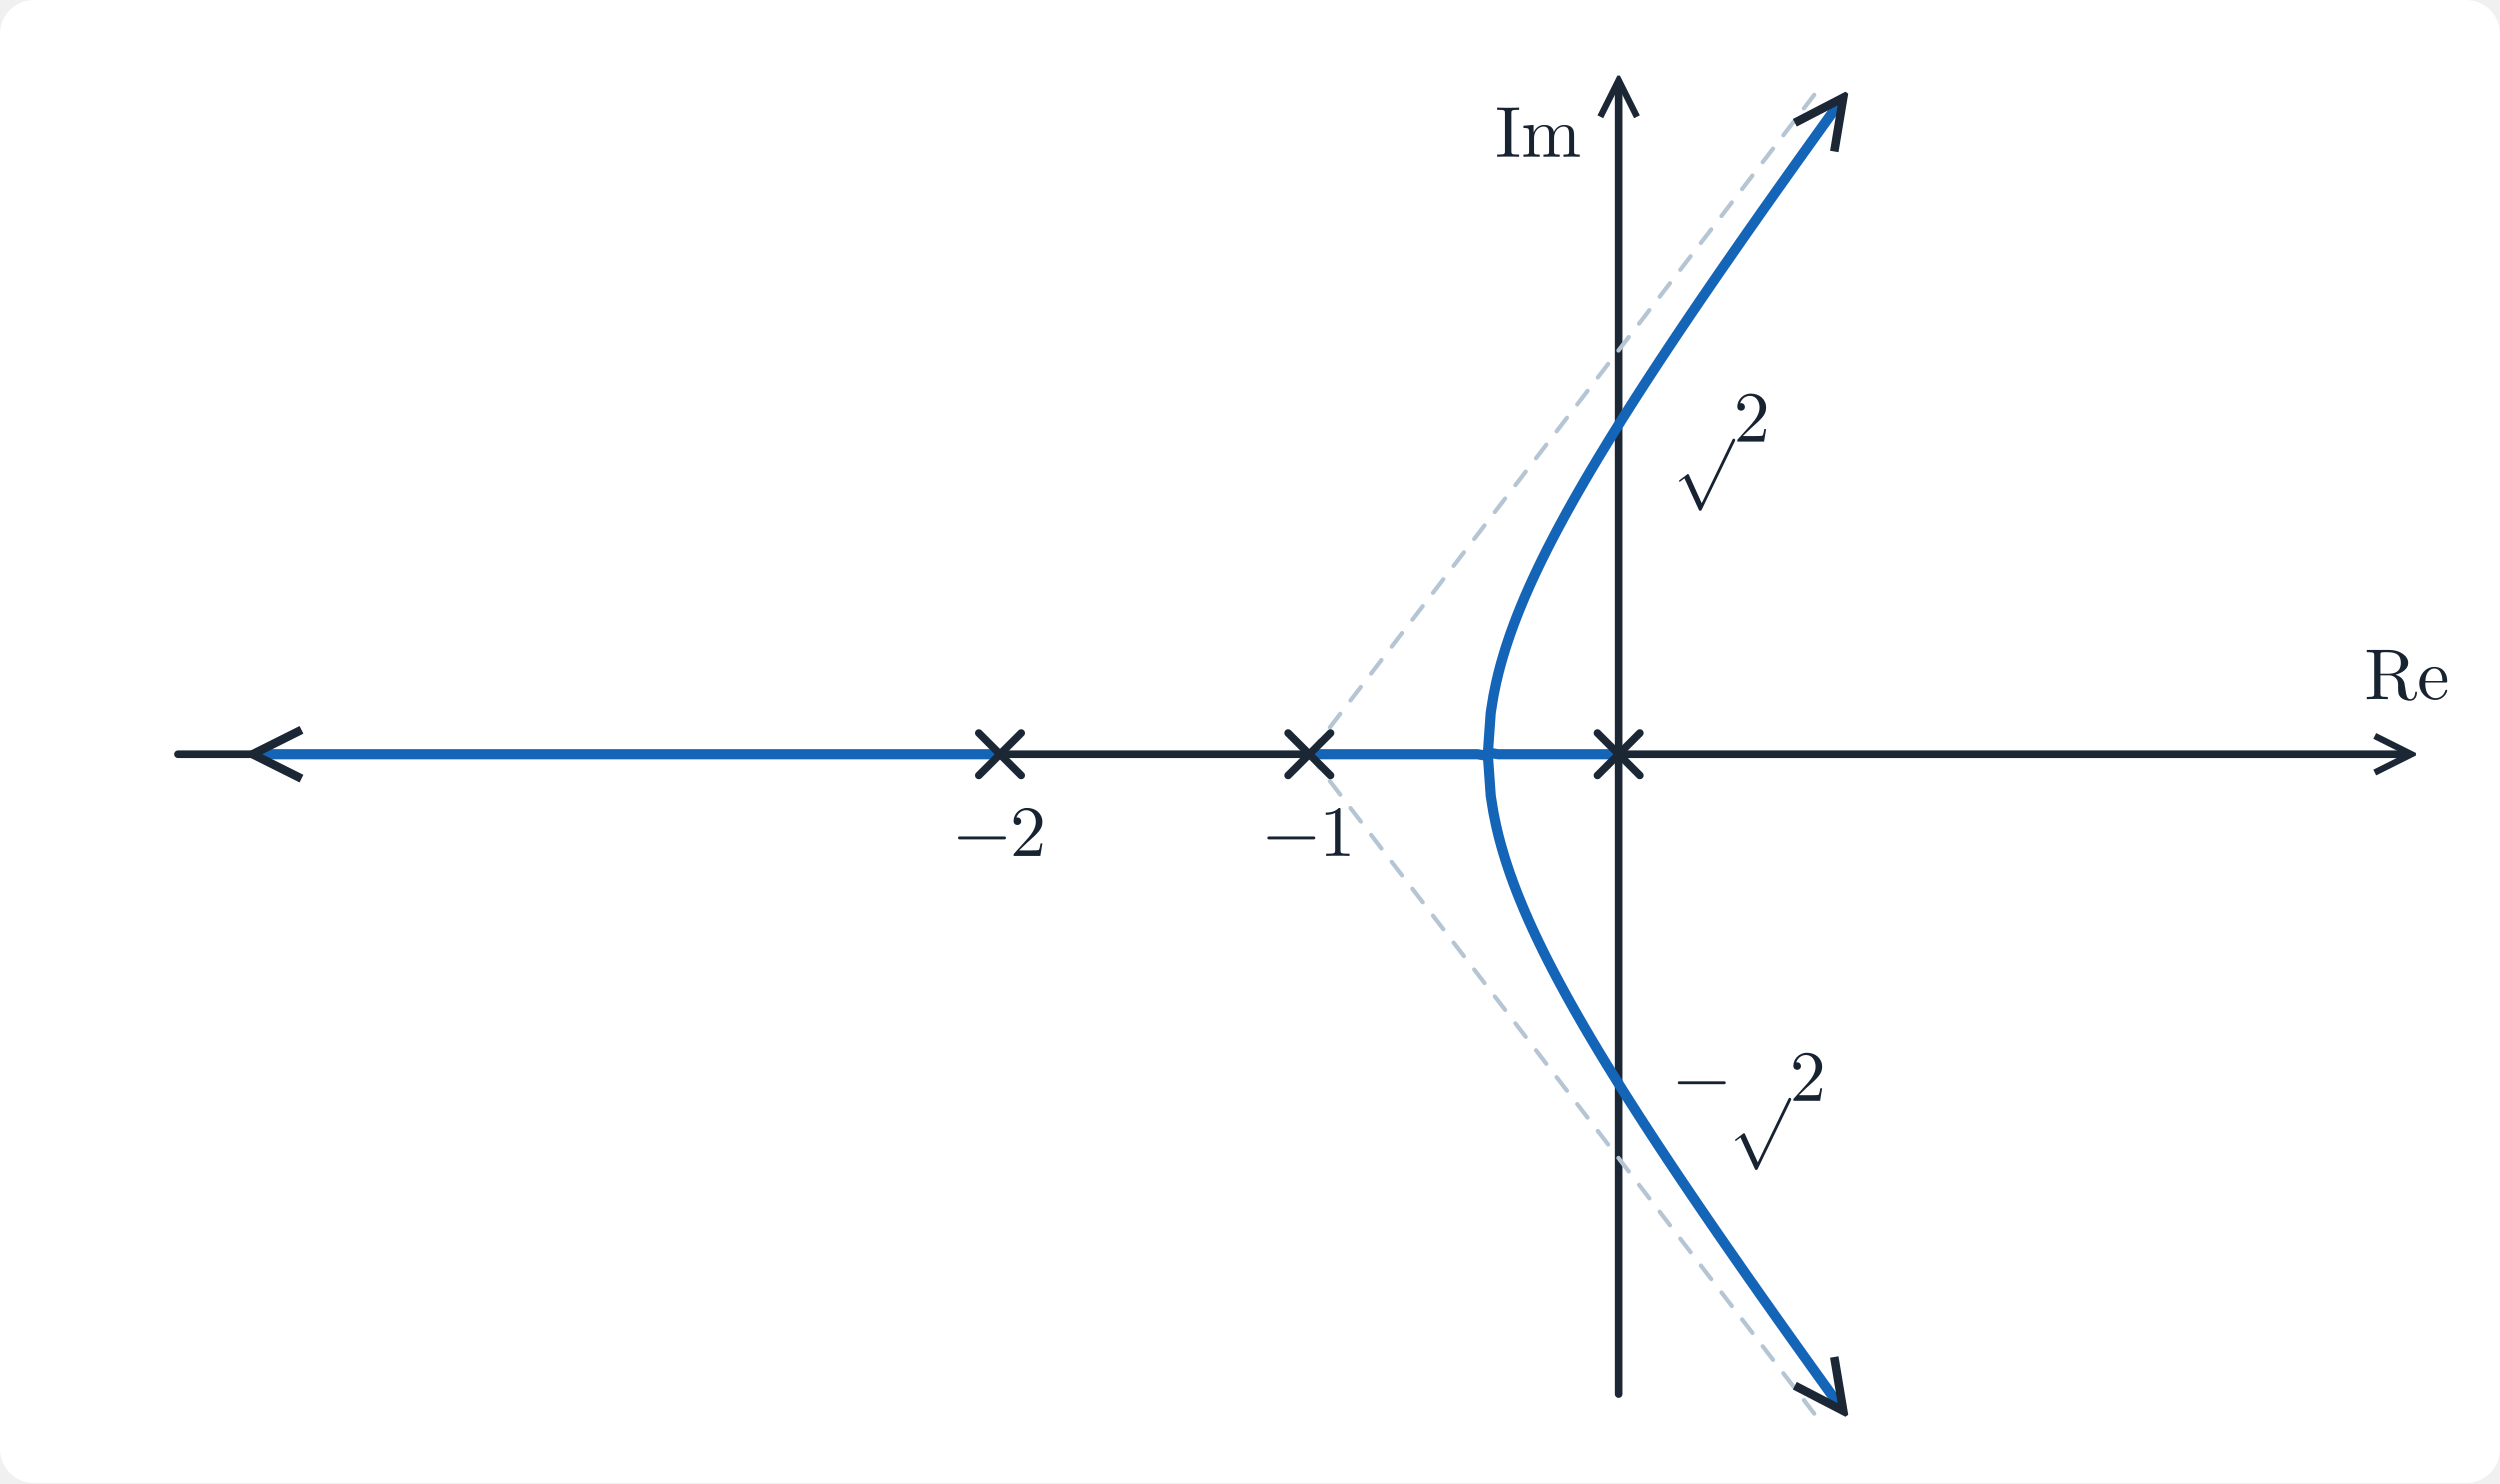
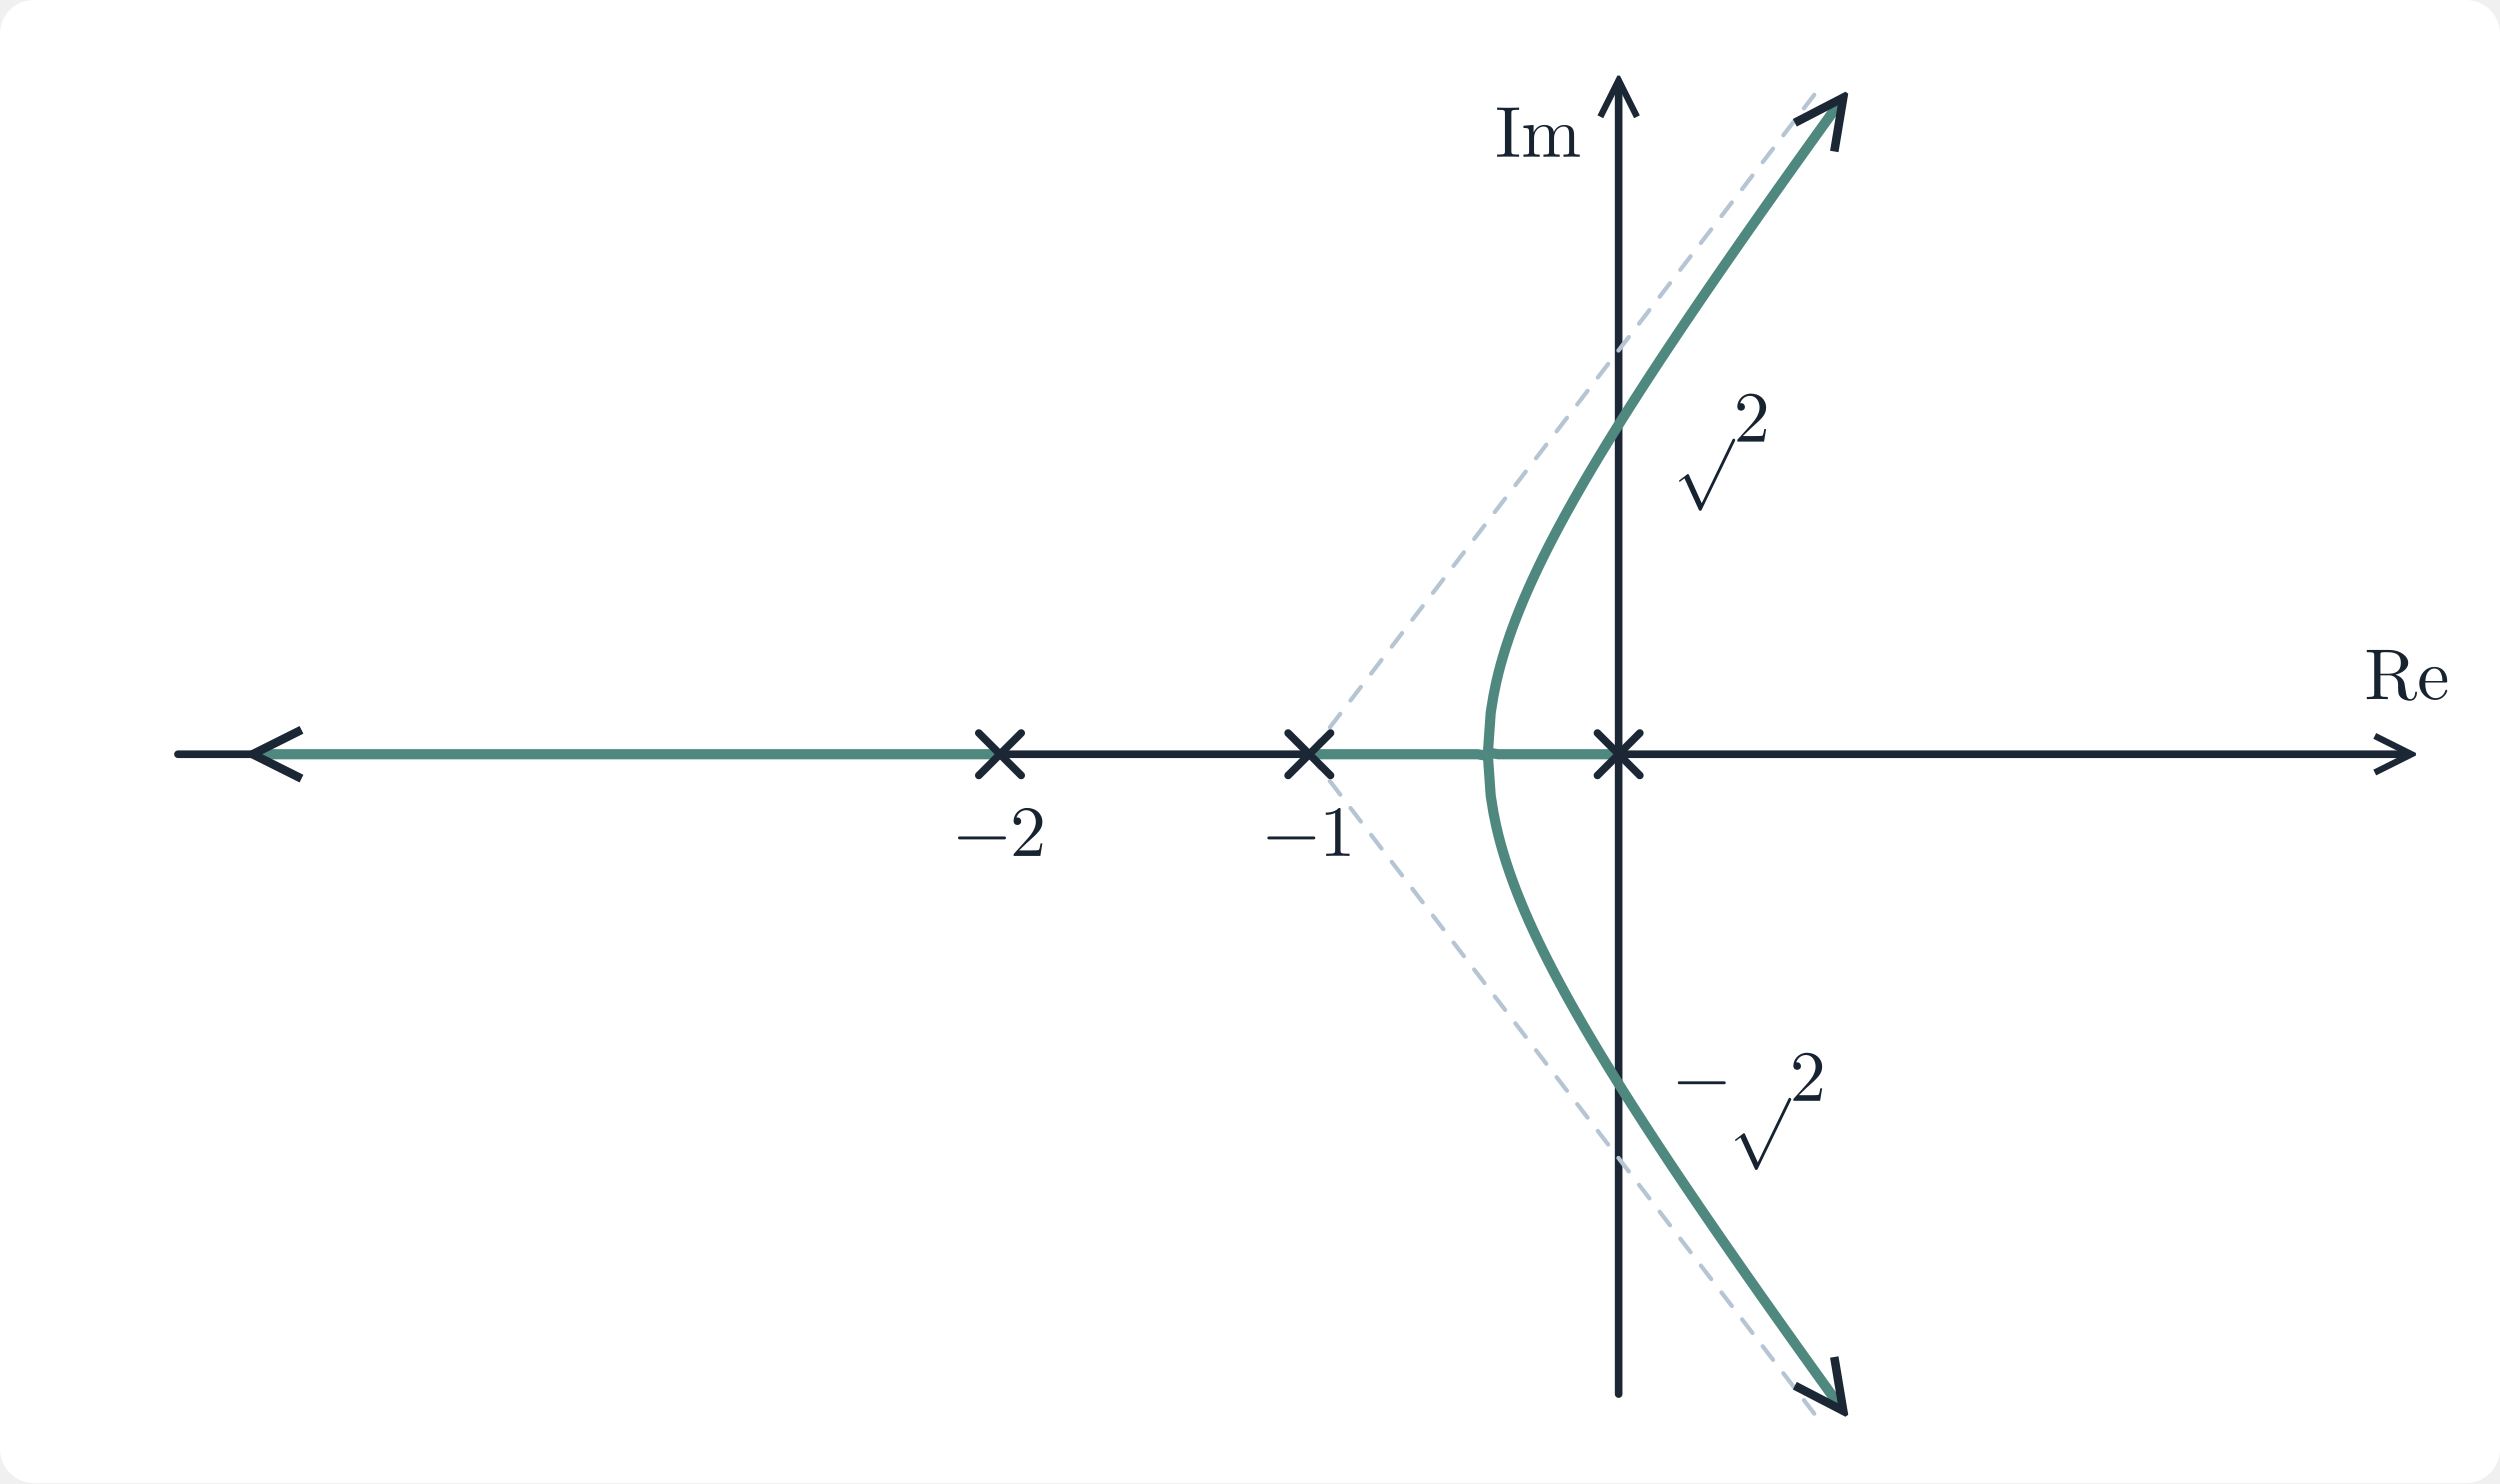
<svg xmlns="http://www.w3.org/2000/svg" viewBox="0 0 590 350" role="img" aria-label="按题干s+3计算的参数根轨迹">
  <defs>
    <marker id="arrow" viewBox="0 0 10 10" refX="8" refY="5" markerWidth="6" markerHeight="6" orient="auto-start-reverse">
      <path d="M 1 1 L 9 5 L 1 9" fill="none" stroke="#1c2735" stroke-width="1.4" />
    </marker>
  </defs>
  <rect width="100%" height="100%" rx="8" fill="#fff" />
  <g fill="none" stroke="#1c2735" stroke-width="1.8" stroke-linecap="round" stroke-linejoin="round" font-family="Cambria Math, Cambria, sans-serif" font-size="17">
-     <style>text{fill:#182331;stroke:none} .curve{stroke:#1464b7;stroke-width:2.4} .grid{stroke:#b5c5d4;stroke-width:1;stroke-dasharray:4 4}</style>
+     <style>text{fill:#182331;stroke:none} .curve{stroke:#4f887f;stroke-width:2.4} .grid{stroke:#b5c5d4;stroke-width:1;stroke-dasharray:4 4}</style>
    <line x1="42" y1="178" x2="568" y2="178" marker-end="url(#arrow)" />
    <line x1="382" y1="329" x2="382" y2="20" marker-end="url(#arrow)" />
    <text x="568" y="165" text-anchor="middle">Re</text>
    <text x="363" y="37" text-anchor="middle">Im</text>
    <path d="M309,178L429.45,20.7 M309,178L429.45,335.3" class="grid" />
    <text x="236" y="202" text-anchor="middle">−2</text>
    <text x="309" y="202" text-anchor="middle">−1</text>
    <text x="395" y="104.218" text-anchor="start">√2</text>
    <text x="395" y="259.782" text-anchor="start">−√2</text>
    <path d="M236.00,178.00 L235.84,178.00 L235.69,178.00 L235.53,178.00 L235.38,178.00 L235.23,178.00 L235.08,178.00 L234.92,178.00 L234.77,178.00 L234.63,178.00 L234.48,178.00 L234.33,178.00 L234.18,178.00 L234.04,178.00 L233.89,178.00 L233.75,178.00 L233.61,178.00 L233.46,178.00 L233.32,178.00 L233.18,178.00 L233.04,178.00 L232.90,178.00 L232.76,178.00 L232.62,178.00 L232.49,178.00 L232.35,178.00 L232.22,178.00 L232.08,178.00 L231.95,178.00 L231.81,178.00 L231.68,178.00 L231.55,178.00 L231.41,178.00 L231.28,178.00 L231.15,178.00 L231.02,178.00 L230.89,178.00 L230.76,178.00 L230.64,178.00 L230.51,178.00 L230.38,178.00 L230.26,178.00 L230.13,178.00 L230.00,178.00 L229.88,178.00 L229.76,178.00 L229.63,178.00 L229.51,178.00 L229.39,178.00 L229.26,178.00 L229.14,178.00 L229.02,178.00 L228.90,178.00 L228.78,178.00 L228.66,178.00 L228.54,178.00 L228.42,178.00 L228.31,178.00 L228.19,178.00 L228.07,178.00 L227.95,178.00 L227.84,178.00 L227.72,178.00 L227.61,178.00 L227.49,178.00 L227.38,178.00 L227.26,178.00 L227.15,178.00 L227.04,178.00 L226.92,178.00 L226.81,178.00 L226.70,178.00 L226.59,178.00 L226.48,178.00 L226.37,178.00 L226.26,178.00 L226.15,178.00 L226.04,178.00 L225.93,178.00 L225.82,178.00 L225.71,178.00 L225.60,178.00 L225.50,178.00 L225.39,178.00 L225.28,178.00 L225.18,178.00 L225.07,178.00 L224.96,178.00 L224.86,178.00 L224.75,178.00 L224.70,178.00 L223.38,178.00 L222.11,178.00 L220.88,178.00 L219.70,178.00 L218.56,178.00 L217.45,178.00 L216.37,178.00 L215.33,178.00 L214.31,178.00 L213.32,178.00 L212.36,178.00 L211.42,178.00 L210.50,178.00 L209.60,178.00 L208.72,178.00 L207.86,178.00 L207.01,178.00 L206.19,178.00 L205.38,178.00 L204.58,178.00 L203.80,178.00 L203.03,178.00 L202.27,178.00 L201.53,178.00 L200.80,178.00 L200.08,178.00 L199.37,178.00 L198.67,178.00 L197.98,178.00 L197.30,178.00 L196.64,178.00 L195.98,178.00 L195.32,178.00 L194.68,178.00 L194.05,178.00 L193.42,178.00 L192.80,178.00 L192.19,178.00 L191.59,178.00 L190.99,178.00 L190.40,178.00 L189.82,178.00 L189.24,178.00 L188.67,178.00 L188.11,178.00 L187.55,178.00 L187.00,178.00 L186.45,178.00 L185.91,178.00 L185.37,178.00 L184.84,178.00 L184.32,178.00 L183.80,178.00 L183.28,178.00 L182.77,178.00 L182.26,178.00 L181.76,178.00 L181.26,178.00 L180.77,178.00 L180.28,178.00 L179.79,178.00 L179.31,178.00 L178.84,178.00 L178.36,178.00 L177.89,178.00 L177.43,178.00 L176.97,178.00 L176.51,178.00 L176.05,178.00 L175.60,178.00 L175.15,178.00 L174.71,178.00 L174.27,178.00 L173.83,178.00 L173.39,178.00 L172.96,178.00 L172.53,178.00 L172.11,178.00 L171.68,178.00 L171.26,178.00 L170.84,178.00 L170.43,178.00 L170.02,178.00 L169.61,178.00 L169.20,178.00 L168.80,178.00 L168.39,178.00 L168.00,178.00 L167.60,178.00 L167.20,178.00 L166.81,178.00 L166.42,178.00 L166.04,178.00 L165.65,178.00 L165.27,178.00 L164.89,178.00 L164.51,178.00 L164.13,178.00 L163.76,178.00 L163.39,178.00 L163.02,178.00 L162.65,178.00 L162.28,178.00 L161.92,178.00 L161.56,178.00 L161.20,178.00 L160.84,178.00 L160.48,178.00 L160.13,178.00 L159.78,178.00 L159.43,178.00 L159.08,178.00 L158.73,178.00 L158.38,178.00 L158.04,178.00 L157.70,178.00 L157.36,178.00 L157.02,178.00 L156.68,178.00 L156.35,178.00 L156.01,178.00 L155.68,178.00 L155.35,178.00 L155.02,178.00 L154.69,178.00 L154.37,178.00 L154.04,178.00 L153.72,178.00 L153.40,178.00 L153.08,178.00 L152.76,178.00 L152.44,178.00 L152.12,178.00 L151.81,178.00 L151.49,178.00 L151.18,178.00 L150.87,178.00 L150.56,178.00 L150.25,178.00 L149.95,178.00 L149.64,178.00 L149.34,178.00 L149.03,178.00 L148.73,178.00 L148.43,178.00 L148.13,178.00 L147.83,178.00 L147.53,178.00 L147.24,178.00 L146.94,178.00 L146.65,178.00 L146.36,178.00 L146.07,178.00 L145.78,178.00 L145.49,178.00 L145.20,178.00 L144.91,178.00 L144.63,178.00 L144.34,178.00 L144.06,178.00 L143.77,178.00 L143.49,178.00 L143.21,178.00 L142.93,178.00 L142.65,178.00 L142.38,178.00 L142.10,178.00 L141.82,178.00 L141.55,178.00 L141.27,178.00 L141.00,178.00 L140.73,178.00 L140.46,178.00 L140.19,178.00 L139.92,178.00 L139.65,178.00 L139.38,178.00 L139.12,178.00 L138.85,178.00 L138.59,178.00 L138.32,178.00 L138.06,178.00 L137.80,178.00 L137.54,178.00 L137.28,178.00 L137.02,178.00 L136.76,178.00 L136.50,178.00 L136.24,178.00 L135.99,178.00 L135.73,178.00 L135.48,178.00 L135.22,178.00 L134.97,178.00 L134.72,178.00 L134.46,178.00 L134.21,178.00 L133.96,178.00 L133.71,178.00 L133.47,178.00 L133.22,178.00 L132.97,178.00 L132.72,178.00 L132.48,178.00 L132.23,178.00 L131.99,178.00 L131.75,178.00 L131.50,178.00 L131.26,178.00 L131.02,178.00 L130.78,178.00 L130.54,178.00 L130.30,178.00 L130.06,178.00 L129.82,178.00 L129.59,178.00 L129.35,178.00 L129.11,178.00 L128.88,178.00 L128.64,178.00 L128.41,178.00 L128.18,178.00 L127.94,178.00 L127.71,178.00 L127.48,178.00 L127.25,178.00 L127.02,178.00 L126.79,178.00 L126.56,178.00 L126.33,178.00 L126.10,178.00 L125.88,178.00 L125.65,178.00 L125.42,178.00 L125.20,178.00 L124.97,178.00 L124.75,178.00 L124.53,178.00 L124.30,178.00 L124.08,178.00 L123.86,178.00 L123.64,178.00 L123.42,178.00 L123.20,178.00 L122.98,178.00 L122.76,178.00 L122.54,178.00 L122.32,178.00 L122.10,178.00 L121.89,178.00 L121.67,178.00 L121.45,178.00 L121.24,178.00 L121.02,178.00 L120.81,178.00 L120.59,178.00 L120.38,178.00 L120.17,178.00 L119.96,178.00 L119.74,178.00 L119.53,178.00 L119.32,178.00 L119.11,178.00 L118.90,178.00 L118.69,178.00 L118.48,178.00 L118.27,178.00 L118.07,178.00 L117.86,178.00 L117.65,178.00 L117.44,178.00 L117.24,178.00 L117.03,178.00 L116.83,178.00 L116.62,178.00 L116.42,178.00 L116.21,178.00 L116.01,178.00 L115.81,178.00 L115.61,178.00 L115.40,178.00 L115.20,178.00 L115.00,178.00 L114.80,178.00 L114.60,178.00 L114.40,178.00 L114.20,178.00 L114.00,178.00 L113.80,178.00 L113.61,178.00 L113.41,178.00 L113.21,178.00 L113.01,178.00 L112.82,178.00 L112.62,178.00 L112.43,178.00 L112.23,178.00 L112.04,178.00 L111.84,178.00 L108.41,178.00 L107.66,178.00 L106.92,178.00 L106.19,178.00 L105.46,178.00 L104.73,178.00 L104.01,178.00 L103.30,178.00 L102.59,178.00 L101.89,178.00 L101.19,178.00 L100.50,178.00 L99.81,178.00 L99.12,178.00 L98.44,178.00 L97.77,178.00 L97.10,178.00 L96.43,178.00 L95.77,178.00 L95.11,178.00 L94.46,178.00 L93.81,178.00 L93.17,178.00 L92.53,178.00 L91.89,178.00 L91.26,178.00 L90.63,178.00 L90.00,178.00 L89.38,178.00 L88.76,178.00 L88.14,178.00 L87.53,178.00 L86.93,178.00 L86.32,178.00 L85.72,178.00 L85.12,178.00 L84.53,178.00 L83.94,178.00 L83.35,178.00 L82.76,178.00 L82.18,178.00 L81.60,178.00 L81.03,178.00 L80.46,178.00 L79.89,178.00 L79.32,178.00 L78.76,178.00 L78.19,178.00 L77.64,178.00 L77.08,178.00 L76.53,178.00 L75.98,178.00 L75.43,178.00 L74.89,178.00 L74.34,178.00 L73.80,178.00 L73.27,178.00 L72.73,178.00 L72.20,178.00 L71.67,178.00 L71.14,178.00 L70.62,178.00 L70.10,178.00 L69.58,178.00 L69.06,178.00 L68.54,178.00 L68.03,178.00 L67.52,178.00 L67.01,178.00 L66.51,178.00 L66.00,178.00 L65.50,178.00 L65.00,178.00 L64.50,178.00 L64.01,178.00 L63.51,178.00 L63.02,178.00 L62.53,178.00 L62.04,178.00 L61.56,178.00 L61.07,178.00" class="curve" marker-end="url(#arrow)" />
    <path d="M309.00,178.00 L309.31,178.00 L309.63,178.00 L309.94,178.00 L310.26,178.00 L310.57,178.00 L310.89,178.00 L311.20,178.00 L311.52,178.00 L311.83,178.00 L312.15,178.00 L312.46,178.00 L312.78,178.00 L313.10,178.00 L313.41,178.00 L313.73,178.00 L314.05,178.00 L314.37,178.00 L314.69,178.00 L315.01,178.00 L315.33,178.00 L315.65,178.00 L315.97,178.00 L316.30,178.00 L316.62,178.00 L316.95,178.00 L317.27,178.00 L317.60,178.00 L317.93,178.00 L318.26,178.00 L318.59,178.00 L318.92,178.00 L319.26,178.00 L319.59,178.00 L319.93,178.00 L320.26,178.00 L320.60,178.00 L320.94,178.00 L321.29,178.00 L321.63,178.00 L321.98,178.00 L322.32,178.00 L322.67,178.00 L323.03,178.00 L323.38,178.00 L323.74,178.00 L324.10,178.00 L324.46,178.00 L324.82,178.00 L325.19,178.00 L325.56,178.00 L325.93,178.00 L326.31,178.00 L326.69,178.00 L327.07,178.00 L327.46,178.00 L327.85,178.00 L328.24,178.00 L328.64,178.00 L329.05,178.00 L329.45,178.00 L329.87,178.00 L330.29,178.00 L330.71,178.00 L331.14,178.00 L331.58,178.00 L332.02,178.00 L332.48,178.00 L332.94,178.00 L333.40,178.00 L333.88,178.00 L334.37,178.00 L334.87,178.00 L335.38,178.00 L335.90,178.00 L336.44,178.00 L336.99,178.00 L337.56,178.00 L338.15,178.00 L338.77,178.00 L339.41,178.00 L340.08,178.00 L340.79,178.00 L341.54,178.00 L342.35,178.00 L343.23,178.00 L344.20,178.00 L345.33,178.00 L346.70,178.00 L348.70,178.00 L351.15,178.42 L351.81,187.80 L352.45,191.76 L353.06,194.75 L353.65,197.24 L354.22,199.39 L354.78,201.31 L355.31,203.05 L355.84,204.65 L356.34,206.14 L356.84,207.53 L357.32,208.84 L357.79,210.08 L358.25,211.25 L358.70,212.37 L359.14,213.44 L359.57,214.47 L359.99,215.46 L360.41,216.41 L360.81,217.33 L361.21,218.21 L361.60,219.07 L361.99,219.91 L362.36,220.71 L362.74,221.50 L363.10,222.27 L363.46,223.01 L363.82,223.74 L364.16,224.45 L364.51,225.14 L364.85,225.82 L365.18,226.48 L365.51,227.13 L365.84,227.76 L366.16,228.39 L366.48,229.00 L366.79,229.60 L367.10,230.18 L367.40,230.76 L367.71,231.33 L368.00,231.89 L368.30,232.43 L368.59,232.97 L368.88,233.50 L369.16,234.03 L369.45,234.54 L369.72,235.05 L370.00,235.55 L370.27,236.04 L370.55,236.53 L370.81,237.01 L371.08,237.48 L371.34,237.95 L371.60,238.41 L371.86,238.86 L372.12,239.31 L372.37,239.75 L372.62,240.19 L372.87,240.62 L373.12,241.05 L373.36,241.47 L373.60,241.89 L373.84,242.31 L374.08,242.72 L374.32,243.12 L374.55,243.52 L374.79,243.92 L375.02,244.31 L375.25,244.70 L375.47,245.08 L375.70,245.46 L375.92,245.84 L376.15,246.21 L376.37,246.58 L376.59,246.95 L376.80,247.31 L377.02,247.67 L377.23,248.03 L377.45,248.38 L377.66,248.73 L377.87,249.08 L378.08,249.42 L378.29,249.76 L378.49,250.10 L378.70,250.44 L378.90,250.77 L379.10,251.10 L379.30,251.43 L379.50,251.75 L379.70,252.08 L379.90,252.40 L380.09,252.71 L380.29,253.03 L380.48,253.34 L380.67,253.65 L380.87,253.96 L381.06,254.27 L381.25,254.57 L381.43,254.87 L381.62,255.17 L381.81,255.47 L381.99,255.77 L382.18,256.06 L382.36,256.35 L382.54,256.64 L382.72,256.93 L382.90,257.22 L383.08,257.50 L383.26,257.78 L383.44,258.07 L383.61,258.34 L383.79,258.62 L383.96,258.90 L384.14,259.17 L384.31,259.44 L384.48,259.71 L384.65,259.98 L384.82,260.25 L384.99,260.52 L385.16,260.78 L385.33,261.04 L385.49,261.30 L385.66,261.56 L385.83,261.82 L385.99,262.08 L386.15,262.33 L386.32,262.59 L386.48,262.84 L386.64,263.09 L386.80,263.34 L386.96,263.59 L387.12,263.84 L387.28,264.08 L387.44,264.33 L387.60,264.57 L387.75,264.81 L387.91,265.06 L388.06,265.30 L388.22,265.53 L388.37,265.77 L388.53,266.01 L388.68,266.24 L388.83,266.48 L388.98,266.71 L389.13,266.94 L389.28,267.17 L389.43,267.40 L389.58,267.63 L389.73,267.86 L389.88,268.08 L390.03,268.31 L390.17,268.53 L390.32,268.76 L390.47,268.98 L390.61,269.20 L390.76,269.42 L390.90,269.64 L391.04,269.86 L391.19,270.08 L391.33,270.29 L391.47,270.51 L391.61,270.72 L391.75,270.94 L391.89,271.15 L392.03,271.36 L392.17,271.57 L392.31,271.78 L392.45,271.99 L392.59,272.20 L392.73,272.41 L392.86,272.61 L393.00,272.82 L393.14,273.03 L393.27,273.23 L393.41,273.43 L393.54,273.64 L393.67,273.84 L393.81,274.04 L393.94,274.24 L394.07,274.44 L394.21,274.64 L394.34,274.84 L394.47,275.03 L394.60,275.23 L394.73,275.43 L394.86,275.62 L394.99,275.81 L395.12,276.01 L395.25,276.20 L395.38,276.39 L395.51,276.59 L395.63,276.78 L395.76,276.97 L395.89,277.16 L396.02,277.34 L396.14,277.53 L396.27,277.72 L396.39,277.91 L396.52,278.09 L396.64,278.28 L396.77,278.46 L396.89,278.65 L397.01,278.83 L397.14,279.01 L397.26,279.20 L397.38,279.38 L397.51,279.56 L397.63,279.74 L397.75,279.92 L397.87,280.10 L397.99,280.28 L398.11,280.46 L398.23,280.63 L398.35,280.81 L398.47,280.99 L398.59,281.16 L398.71,281.34 L398.82,281.51 L398.94,281.69 L399.06,281.86 L399.18,282.04 L399.29,282.21 L399.41,282.38 L399.53,282.55 L399.64,282.72 L399.76,282.89 L399.88,283.06 L399.99,283.23 L400.11,283.40 L400.22,283.57 L400.33,283.74 L400.45,283.91 L400.56,284.07 L400.67,284.24 L400.79,284.41 L400.90,284.57 L401.01,284.74 L401.12,284.90 L401.24,285.07 L401.35,285.23 L401.46,285.39 L401.57,285.55 L401.68,285.72 L401.79,285.88 L401.90,286.04 L402.01,286.20 L402.12,286.36 L402.23,286.52 L402.34,286.68 L402.45,286.84 L402.56,287.00 L402.67,287.16 L402.77,287.31 L402.88,287.47 L402.99,287.63 L403.10,287.79 L403.20,287.94 L403.31,288.10 L403.42,288.25 L403.52,288.41 L403.63,288.56 L403.73,288.72 L403.84,288.87 L403.94,289.02 L404.05,289.18 L404.15,289.33 L404.26,289.48 L404.36,289.63 L404.47,289.78 L404.57,289.93 L404.67,290.08 L404.78,290.24 L404.88,290.38 L404.98,290.53 L405.09,290.68 L405.19,290.83 L405.29,290.98 L405.39,291.13 L405.49,291.28 L405.60,291.42 L405.70,291.57 L405.80,291.72 L405.90,291.86 L406.00,292.01 L406.10,292.15 L406.20,292.30 L406.30,292.44 L406.40,292.59 L406.50,292.73 L406.60,292.88 L406.70,293.02 L406.80,293.16 L406.89,293.30 L406.99,293.45 L407.09,293.59 L407.19,293.73 L407.29,293.87 L407.39,294.01 L407.48,294.15 L407.58,294.29 L409.30,296.77 L409.67,297.30 L410.04,297.83 L410.41,298.36 L410.77,298.89 L411.13,299.40 L411.49,299.92 L411.85,300.43 L412.20,300.94 L412.56,301.44 L412.90,301.94 L413.25,302.43 L413.60,302.92 L413.94,303.41 L414.28,303.89 L414.61,304.37 L414.95,304.85 L415.28,305.33 L415.61,305.80 L415.94,306.26 L416.27,306.73 L416.59,307.19 L416.92,307.64 L417.24,308.10 L417.56,308.55 L417.87,309.00 L418.19,309.44 L418.50,309.89 L418.81,310.33 L419.12,310.76 L419.43,311.20 L419.73,311.63 L420.04,312.06 L420.34,312.48 L420.64,312.91 L420.94,313.33 L421.24,313.75 L421.53,314.16 L421.83,314.58 L422.12,314.99 L422.41,315.40 L422.70,315.80 L422.99,316.21 L423.27,316.61 L423.56,317.01 L423.84,317.41 L424.12,317.80 L424.40,318.19 L424.68,318.59 L424.96,318.97 L425.24,319.36 L425.51,319.75 L425.78,320.13 L426.06,320.51 L426.33,320.89 L426.60,321.27 L426.87,321.64 L427.13,322.02 L427.40,322.39 L427.66,322.76 L427.93,323.12 L428.19,323.49 L428.45,323.85 L428.71,324.22 L428.97,324.58 L429.23,324.94 L429.48,325.29 L429.74,325.65 L429.99,326.00 L430.25,326.36 L430.50,326.71 L430.75,327.06 L431.00,327.40 L431.25,327.75 L431.50,328.10 L431.74,328.44 L431.99,328.78 L432.23,329.12 L432.48,329.46 L432.72,329.80 L432.96,330.13 L433.20,330.47 L433.44,330.80 L433.68,331.13 L433.92,331.46 L434.16,331.79" class="curve" marker-end="url(#arrow)" />
    <path d="M382.00,178.00 L381.84,178.00 L381.68,178.00 L381.52,178.00 L381.36,178.00 L381.20,178.00 L381.04,178.00 L380.87,178.00 L380.71,178.00 L380.54,178.00 L380.38,178.00 L380.21,178.00 L380.04,178.00 L379.87,178.00 L379.69,178.00 L379.52,178.00 L379.34,178.00 L379.17,178.00 L378.99,178.00 L378.81,178.00 L378.63,178.00 L378.45,178.00 L378.26,178.00 L378.08,178.00 L377.89,178.00 L377.70,178.00 L377.51,178.00 L377.32,178.00 L377.12,178.00 L376.93,178.00 L376.73,178.00 L376.53,178.00 L376.33,178.00 L376.13,178.00 L375.92,178.00 L375.71,178.00 L375.50,178.00 L375.29,178.00 L375.08,178.00 L374.86,178.00 L374.64,178.00 L374.42,178.00 L374.20,178.00 L373.97,178.00 L373.74,178.00 L373.51,178.00 L373.27,178.00 L373.03,178.00 L372.79,178.00 L372.55,178.00 L372.30,178.00 L372.05,178.00 L371.79,178.00 L371.53,178.00 L371.27,178.00 L371.00,178.00 L370.73,178.00 L370.45,178.00 L370.17,178.00 L369.88,178.00 L369.59,178.00 L369.29,178.00 L368.99,178.00 L368.68,178.00 L368.37,178.00 L368.04,178.00 L367.71,178.00 L367.37,178.00 L367.03,178.00 L366.67,178.00 L366.31,178.00 L365.93,178.00 L365.55,178.00 L365.15,178.00 L364.73,178.00 L364.31,178.00 L363.86,178.00 L363.40,178.00 L362.92,178.00 L362.41,178.00 L361.88,178.00 L361.32,178.00 L360.72,178.00 L360.07,178.00 L359.37,178.00 L358.60,178.00 L357.73,178.00 L356.71,178.00 L355.44,178.00 L353.54,178.00 L351.15,177.58 L351.81,168.20 L352.45,164.24 L353.06,161.25 L353.65,158.76 L354.22,156.61 L354.78,154.69 L355.31,152.95 L355.84,151.35 L356.34,149.86 L356.84,148.47 L357.32,147.16 L357.79,145.92 L358.25,144.75 L358.70,143.63 L359.14,142.56 L359.57,141.53 L359.99,140.54 L360.41,139.59 L360.81,138.67 L361.21,137.79 L361.60,136.93 L361.99,136.09 L362.36,135.29 L362.74,134.50 L363.10,133.73 L363.46,132.99 L363.82,132.26 L364.16,131.55 L364.51,130.86 L364.85,130.18 L365.18,129.52 L365.51,128.87 L365.84,128.24 L366.16,127.61 L366.48,127.00 L366.79,126.40 L367.10,125.82 L367.40,125.24 L367.71,124.67 L368.00,124.11 L368.30,123.57 L368.59,123.03 L368.88,122.50 L369.16,121.97 L369.45,121.46 L369.72,120.95 L370.00,120.45 L370.27,119.96 L370.55,119.47 L370.81,118.99 L371.08,118.52 L371.34,118.05 L371.60,117.59 L371.86,117.14 L372.12,116.69 L372.37,116.25 L372.62,115.81 L372.87,115.38 L373.12,114.95 L373.36,114.53 L373.60,114.11 L373.84,113.69 L374.08,113.28 L374.32,112.88 L374.55,112.48 L374.79,112.08 L375.02,111.69 L375.25,111.30 L375.47,110.92 L375.70,110.54 L375.92,110.16 L376.15,109.79 L376.37,109.42 L376.59,109.05 L376.80,108.69 L377.02,108.33 L377.23,107.97 L377.45,107.62 L377.66,107.27 L377.87,106.92 L378.08,106.58 L378.29,106.24 L378.49,105.90 L378.70,105.56 L378.90,105.23 L379.10,104.90 L379.30,104.57 L379.50,104.25 L379.70,103.92 L379.90,103.60 L380.09,103.29 L380.29,102.97 L380.48,102.66 L380.67,102.35 L380.87,102.04 L381.06,101.73 L381.25,101.43 L381.43,101.13 L381.62,100.83 L381.81,100.53 L381.99,100.23 L382.18,99.94 L382.36,99.65 L382.54,99.36 L382.72,99.07 L382.90,98.78 L383.08,98.50 L383.26,98.22 L383.44,97.93 L383.61,97.66 L383.79,97.38 L383.96,97.10 L384.14,96.83 L384.31,96.56 L384.48,96.29 L384.65,96.02 L384.82,95.75 L384.99,95.48 L385.16,95.22 L385.33,94.96 L385.49,94.70 L385.66,94.44 L385.83,94.18 L385.99,93.92 L386.15,93.67 L386.32,93.41 L386.48,93.16 L386.64,92.91 L386.80,92.66 L386.96,92.41 L387.12,92.16 L387.28,91.92 L387.44,91.67 L387.60,91.43 L387.75,91.19 L387.91,90.94 L388.06,90.70 L388.22,90.47 L388.37,90.23 L388.53,89.99 L388.68,89.76 L388.83,89.52 L388.98,89.29 L389.13,89.06 L389.28,88.83 L389.43,88.60 L389.58,88.37 L389.73,88.14 L389.88,87.92 L390.03,87.69 L390.17,87.47 L390.32,87.24 L390.47,87.02 L390.61,86.80 L390.76,86.58 L390.90,86.36 L391.04,86.14 L391.19,85.92 L391.33,85.71 L391.47,85.49 L391.61,85.28 L391.75,85.06 L391.89,84.85 L392.03,84.64 L392.17,84.43 L392.31,84.22 L392.45,84.01 L392.59,83.80 L392.73,83.59 L392.86,83.39 L393.00,83.18 L393.14,82.97 L393.27,82.77 L393.41,82.57 L393.54,82.36 L393.67,82.16 L393.81,81.96 L393.94,81.76 L394.07,81.56 L394.21,81.36 L394.34,81.16 L394.47,80.97 L394.60,80.77 L394.73,80.57 L394.86,80.38 L394.99,80.19 L395.12,79.99 L395.25,79.80 L395.38,79.61 L395.51,79.41 L395.63,79.22 L395.76,79.03 L395.89,78.84 L396.02,78.66 L396.14,78.47 L396.27,78.28 L396.39,78.09 L396.52,77.91 L396.64,77.72 L396.77,77.54 L396.89,77.35 L397.01,77.17 L397.14,76.99 L397.26,76.80 L397.38,76.62 L397.51,76.44 L397.63,76.26 L397.75,76.08 L397.87,75.90 L397.99,75.72 L398.11,75.54 L398.23,75.37 L398.35,75.19 L398.47,75.01 L398.59,74.84 L398.71,74.66 L398.82,74.49 L398.94,74.31 L399.06,74.14 L399.18,73.96 L399.29,73.79 L399.41,73.62 L399.53,73.45 L399.64,73.28 L399.76,73.11 L399.88,72.94 L399.99,72.77 L400.11,72.60 L400.22,72.43 L400.33,72.26 L400.45,72.09 L400.56,71.93 L400.67,71.76 L400.79,71.59 L400.90,71.43 L401.01,71.26 L401.12,71.10 L401.24,70.93 L401.35,70.77 L401.46,70.61 L401.57,70.45 L401.68,70.28 L401.79,70.12 L401.90,69.96 L402.01,69.80 L402.12,69.64 L402.23,69.48 L402.34,69.32 L402.45,69.16 L402.56,69.00 L402.67,68.84 L402.77,68.69 L402.88,68.53 L402.99,68.37 L403.10,68.21 L403.20,68.06 L403.31,67.90 L403.42,67.75 L403.52,67.59 L403.63,67.44 L403.73,67.28 L403.84,67.13 L403.94,66.98 L404.05,66.82 L404.15,66.67 L404.26,66.52 L404.36,66.37 L404.47,66.22 L404.57,66.07 L404.67,65.92 L404.78,65.76 L404.88,65.62 L404.98,65.47 L405.09,65.32 L405.19,65.17 L405.29,65.02 L405.39,64.87 L405.49,64.72 L405.60,64.58 L405.70,64.43 L405.80,64.28 L405.90,64.14 L406.00,63.99 L406.10,63.85 L406.20,63.70 L406.30,63.56 L406.40,63.41 L406.50,63.27 L406.60,63.12 L406.70,62.98 L406.80,62.84 L406.89,62.70 L406.99,62.55 L407.09,62.41 L407.19,62.27 L407.29,62.13 L407.39,61.99 L407.48,61.85 L407.58,61.71 L409.30,59.23 L409.67,58.70 L410.04,58.17 L410.41,57.64 L410.77,57.11 L411.13,56.60 L411.49,56.08 L411.85,55.57 L412.20,55.06 L412.56,54.56 L412.90,54.06 L413.25,53.57 L413.60,53.08 L413.94,52.59 L414.28,52.11 L414.61,51.63 L414.95,51.15 L415.28,50.67 L415.61,50.20 L415.94,49.74 L416.27,49.27 L416.59,48.81 L416.92,48.36 L417.24,47.90 L417.56,47.45 L417.87,47.00 L418.19,46.56 L418.50,46.11 L418.81,45.67 L419.12,45.24 L419.43,44.80 L419.73,44.37 L420.04,43.94 L420.34,43.52 L420.64,43.09 L420.94,42.67 L421.24,42.25 L421.53,41.84 L421.83,41.42 L422.12,41.01 L422.41,40.60 L422.70,40.20 L422.99,39.79 L423.27,39.39 L423.56,38.99 L423.84,38.59 L424.12,38.20 L424.40,37.81 L424.68,37.41 L424.96,37.03 L425.24,36.64 L425.51,36.25 L425.78,35.87 L426.06,35.49 L426.33,35.11 L426.60,34.73 L426.87,34.36 L427.13,33.98 L427.40,33.61 L427.66,33.24 L427.93,32.88 L428.19,32.51 L428.45,32.15 L428.71,31.78 L428.97,31.42 L429.23,31.06 L429.48,30.71 L429.74,30.35 L429.99,30.00 L430.25,29.64 L430.50,29.29 L430.75,28.94 L431.00,28.60 L431.25,28.25 L431.50,27.90 L431.74,27.56 L431.99,27.22 L432.23,26.88 L432.48,26.54 L432.72,26.20 L432.96,25.87 L433.20,25.53 L433.44,25.20 L433.68,24.87 L433.92,24.54 L434.16,24.21" class="curve" marker-end="url(#arrow)" />
    <path d="M231,173l10,10m0,-10l-10,10" class="" />
    <path d="M304,173l10,10m0,-10l-10,10" class="" />
    <path d="M377,173l10,10m0,-10l-10,10" class="" />
  </g>
</svg>
